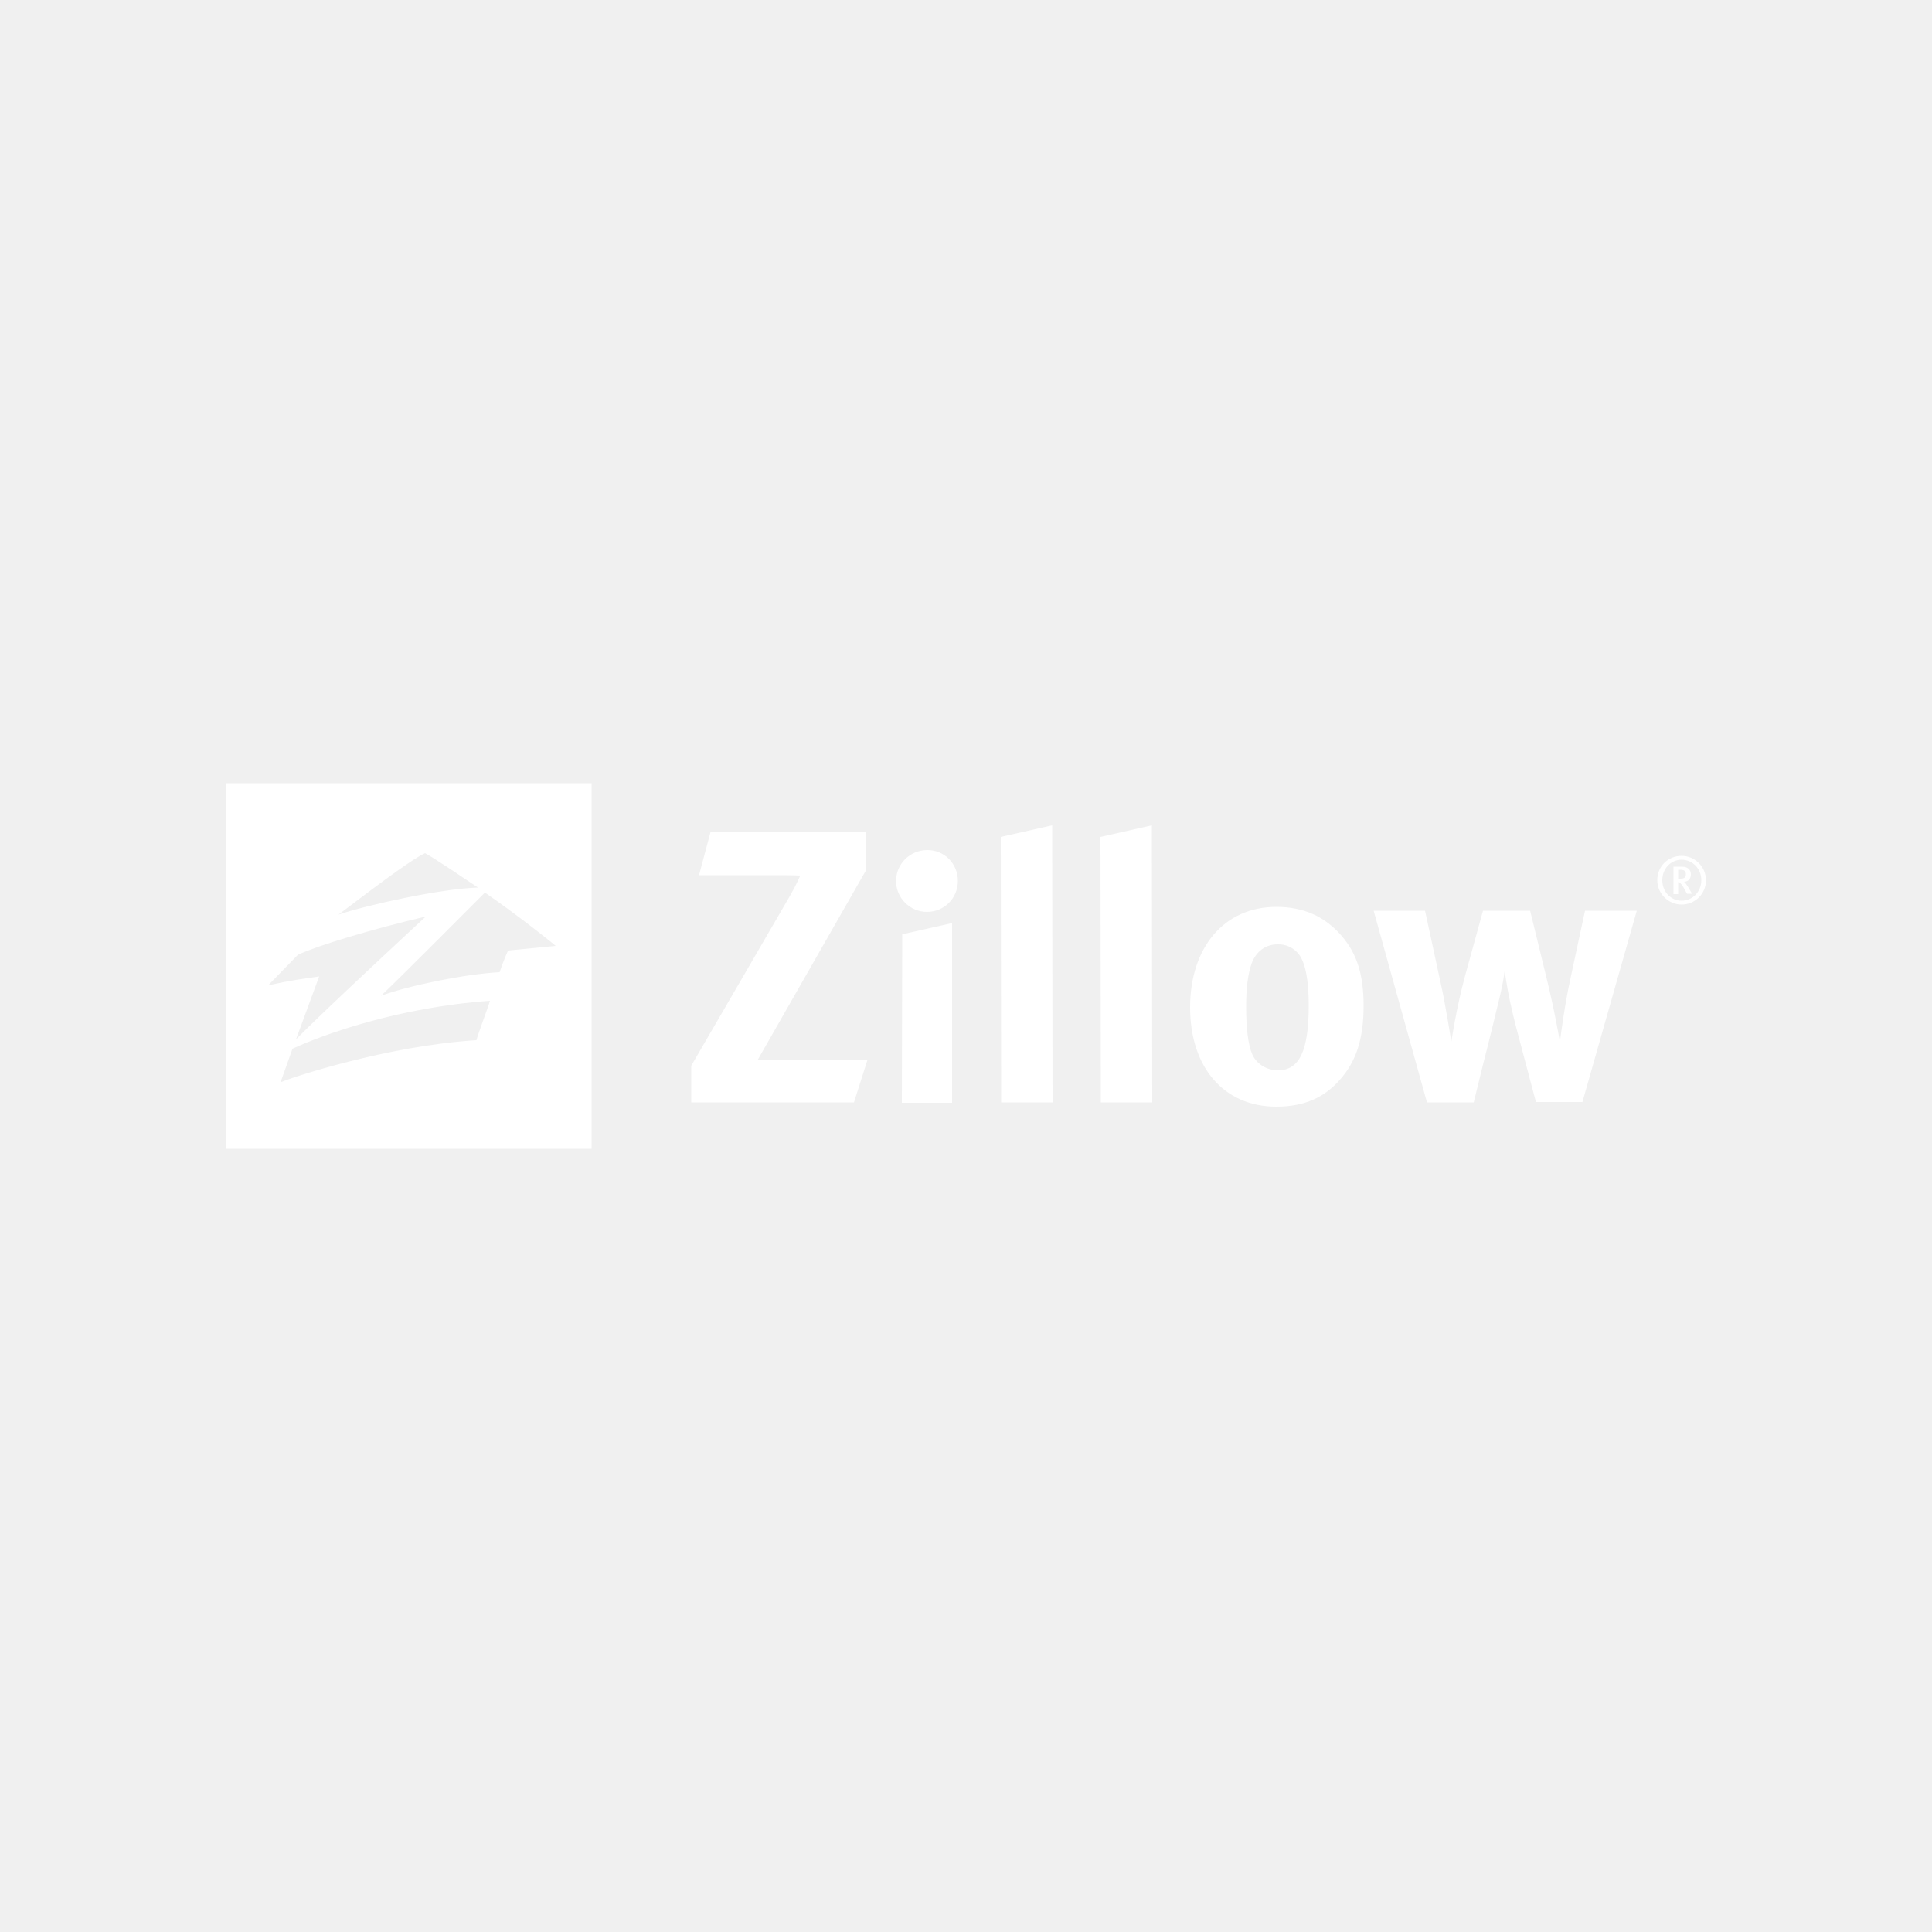
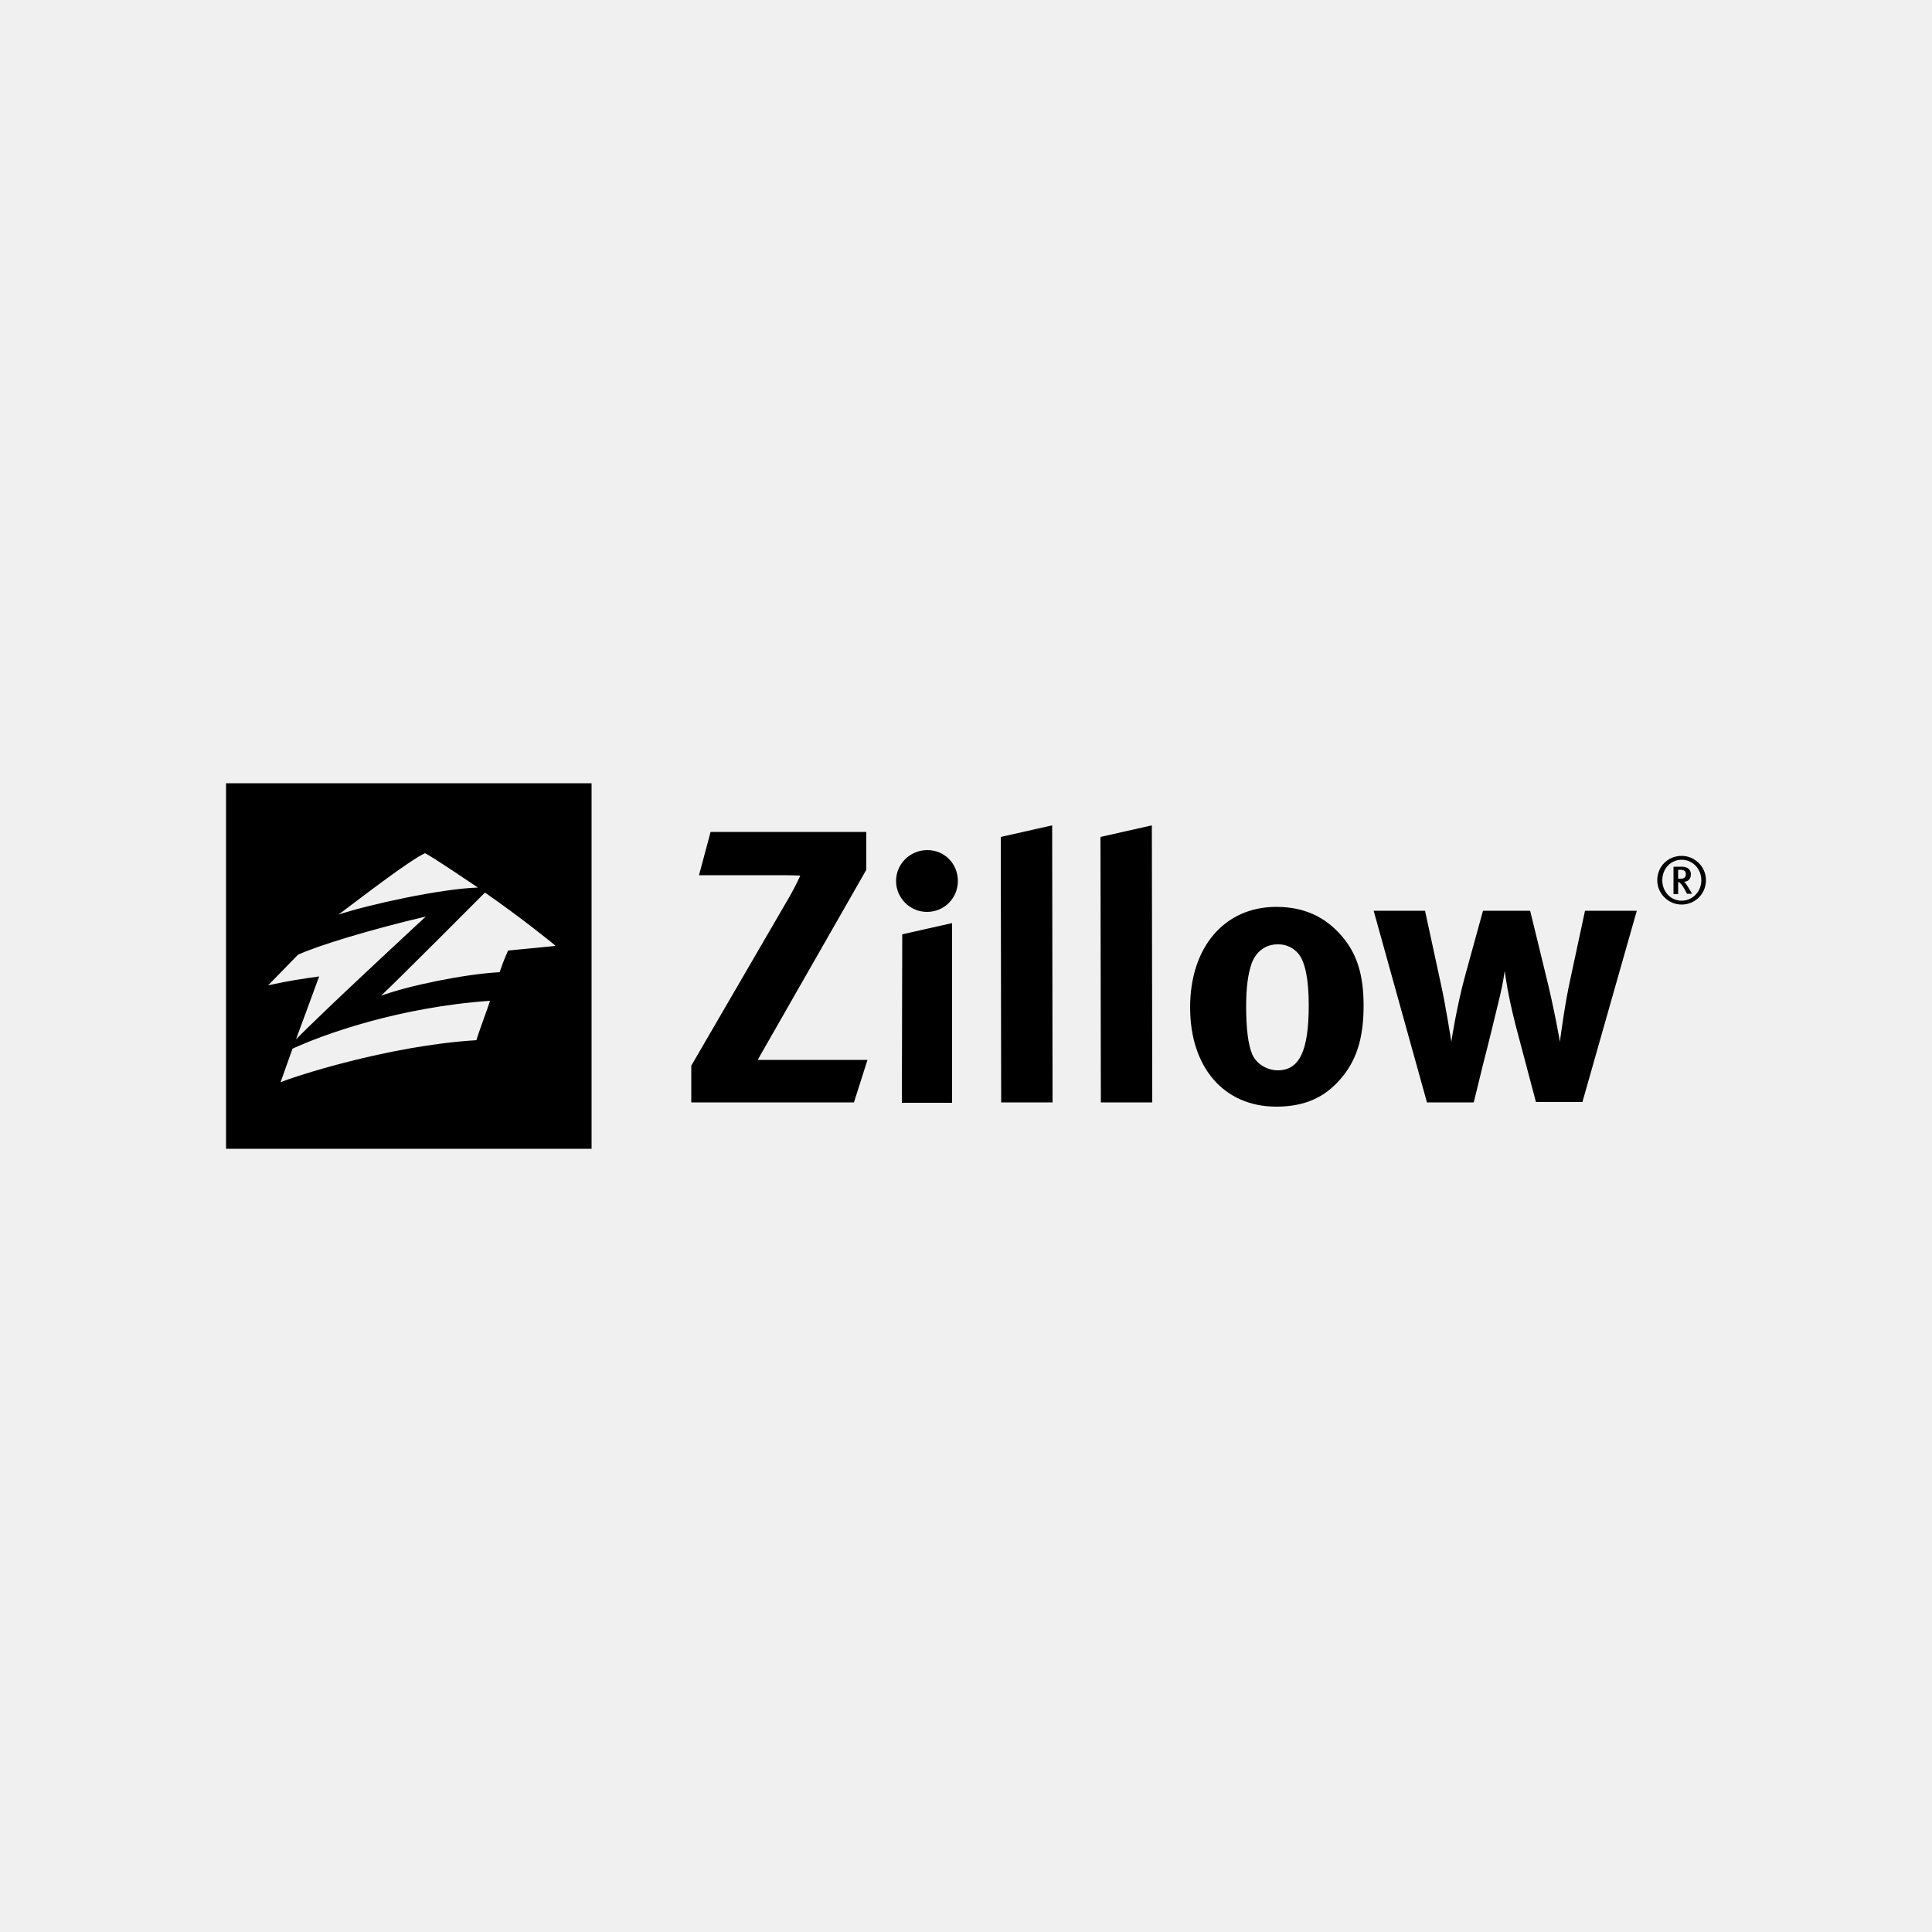
<svg xmlns="http://www.w3.org/2000/svg" version="1.1" x="0px" y="0px" viewBox="0 0 500 500" style="enable-background:new 0 0 500 500;" xml:space="preserve">
  <style type="text/css">
- 	.st0{fill:#FFFFFF;}
+ 	.st0{fill:#0000000;}
</style>
  <g id="Layer_1">
    <g>
      <path class="st0" d="M58.5,202.7h94.6v94.6H58.5V202.7z M110,220.8c-4.1,1.9-16,11.1-22.4,15.9c7.8-2.6,26.5-6.7,36.1-7    C120.7,227.7,112.3,222,110,220.8z M72.6,280.1c2.6-1.2,27.7-9.5,50.7-10.9c0.5-1.9,3-8.4,3.5-10.2c-23.9,1.7-43.3,8.8-51.1,12.4    L72.6,280.1z M125.5,231c0,0-23.2,23.3-26.9,26.7c7.1-2.6,21.5-5.6,30.7-6.1c1.1-3.3,2.2-5.6,2.2-5.6l12.3-1.2    C143.8,244.7,134.5,237.2,125.5,231z M76.6,269c7.3-7.5,33.6-31.8,33.6-31.8c-13.7,3.2-28,7.5-33.1,9.9l-7.7,7.9    c6.4-1.4,8.5-1.6,13.2-2.3L76.6,269z M221,285.3l3.5-11h-22.7c-2.7,0-5.7,0-5.7,0s1.1-2,2.5-4.4l25.6-44.8v-9.8h-40.3l-3,11.2    h20.7c4.1,0,5.5,0.1,5.5,0.1s-1,2.4-2.8,5.5l-25.4,43.7v9.5H221L221,285.3z M239.9,236c4.5,0,8-3.6,8-8c0-4.5-3.5-8-7.9-8    c-4.5,0-8.1,3.6-8.1,8C231.9,232.4,235.5,236,239.9,236L239.9,236z M233.4,285.4h13l0-46.5l-12.9,2.9L233.4,285.4L233.4,285.4z     M259.1,285.3l-0.1-68.7l13.3-3l0.1,71.7H259.1L259.1,285.3z M284.9,285.3l-0.1-68.7l13.3-3l0.1,71.7H284.9L284.9,285.3z     M409.5,285.3l14.1-49.6h-13.4l-3.8,17.7c-1.4,6.3-2.4,14-2.7,16.2c0,0-1.4-8.3-3.7-17.5l-4-16.4h-12.2l-4.6,16.7    c-2.3,8.4-3.6,17.2-3.6,17.2s-1.5-9.7-2.8-15.4l-4-18.5h-13.3l13.8,49.6h12.1l2.5-10.2c1.2-4.6,3.3-13.2,4.3-17.4    c0.8-3.6,0.9-4.3,1.2-6.4c0.3,1.9,0.4,2.6,0.8,4.9c0.6,3.3,1.7,8,2.8,12l4.5,17H409.5L409.5,285.3z M336.1,246.9    c1.7,2.2,2.6,6.6,2.6,13.3c0,11.7-2.4,16.8-8,16.8c-2.5,0-5.4-1.4-6.6-4.1c-1.1-2.5-1.6-6.8-1.6-12.5c0-4.9,0.5-8.4,1.4-11    c1.1-3.1,3.6-5,6.7-5C332.8,244.3,334.8,245.3,336.1,246.9L336.1,246.9z M346.7,279.5c4.3-4.8,6.2-10.7,6.2-19.2    c0-8-1.7-13.5-5.7-18.1c-4.3-5-9.8-7.5-16.9-7.5c-13.4,0-22.3,10.4-22.3,26c0,15.6,8.8,25.7,22.3,25.7    C337.9,286.4,342.9,283.8,346.7,279.5L346.7,279.5z" />
      <path class="st0" d="M434.3,225.2v2.2h0.6c0.6,0,0.9-0.1,1.1-0.3c0.2-0.2,0.3-0.5,0.3-0.9c0-0.7-0.4-1.1-1.4-1.1H434.3L434.3,225.2z     M436.6,231.3l-0.6-1.1c-0.5-0.9-0.8-1.3-1.2-1.7c-0.1-0.1-0.2-0.2-0.5-0.2v3.1h-1.2v-7.1h2.2c1.6,0,2.3,0.9,2.3,2    c0,1.1-0.7,1.9-1.8,1.9c0.3,0.1,0.7,0.8,1.1,1.4l1,1.7H436.6L436.6,231.3z M435.2,222.5c-2.8,0-5,2.3-5,5.3c0,3,2.2,5.3,5,5.3    c2.8,0,5.1-2.3,5.1-5.3C440.3,224.8,438,222.5,435.2,222.5L435.2,222.5z M435.2,234.1c-3.4,0-6.3-2.8-6.3-6.3    c0-3.6,2.8-6.3,6.3-6.3c3.4,0,6.3,2.8,6.3,6.3C441.5,231.4,438.6,234.1,435.2,234.1L435.2,234.1z" />
    </g>
  </g>
  <g id="Layer_2">
</g>
</svg>
